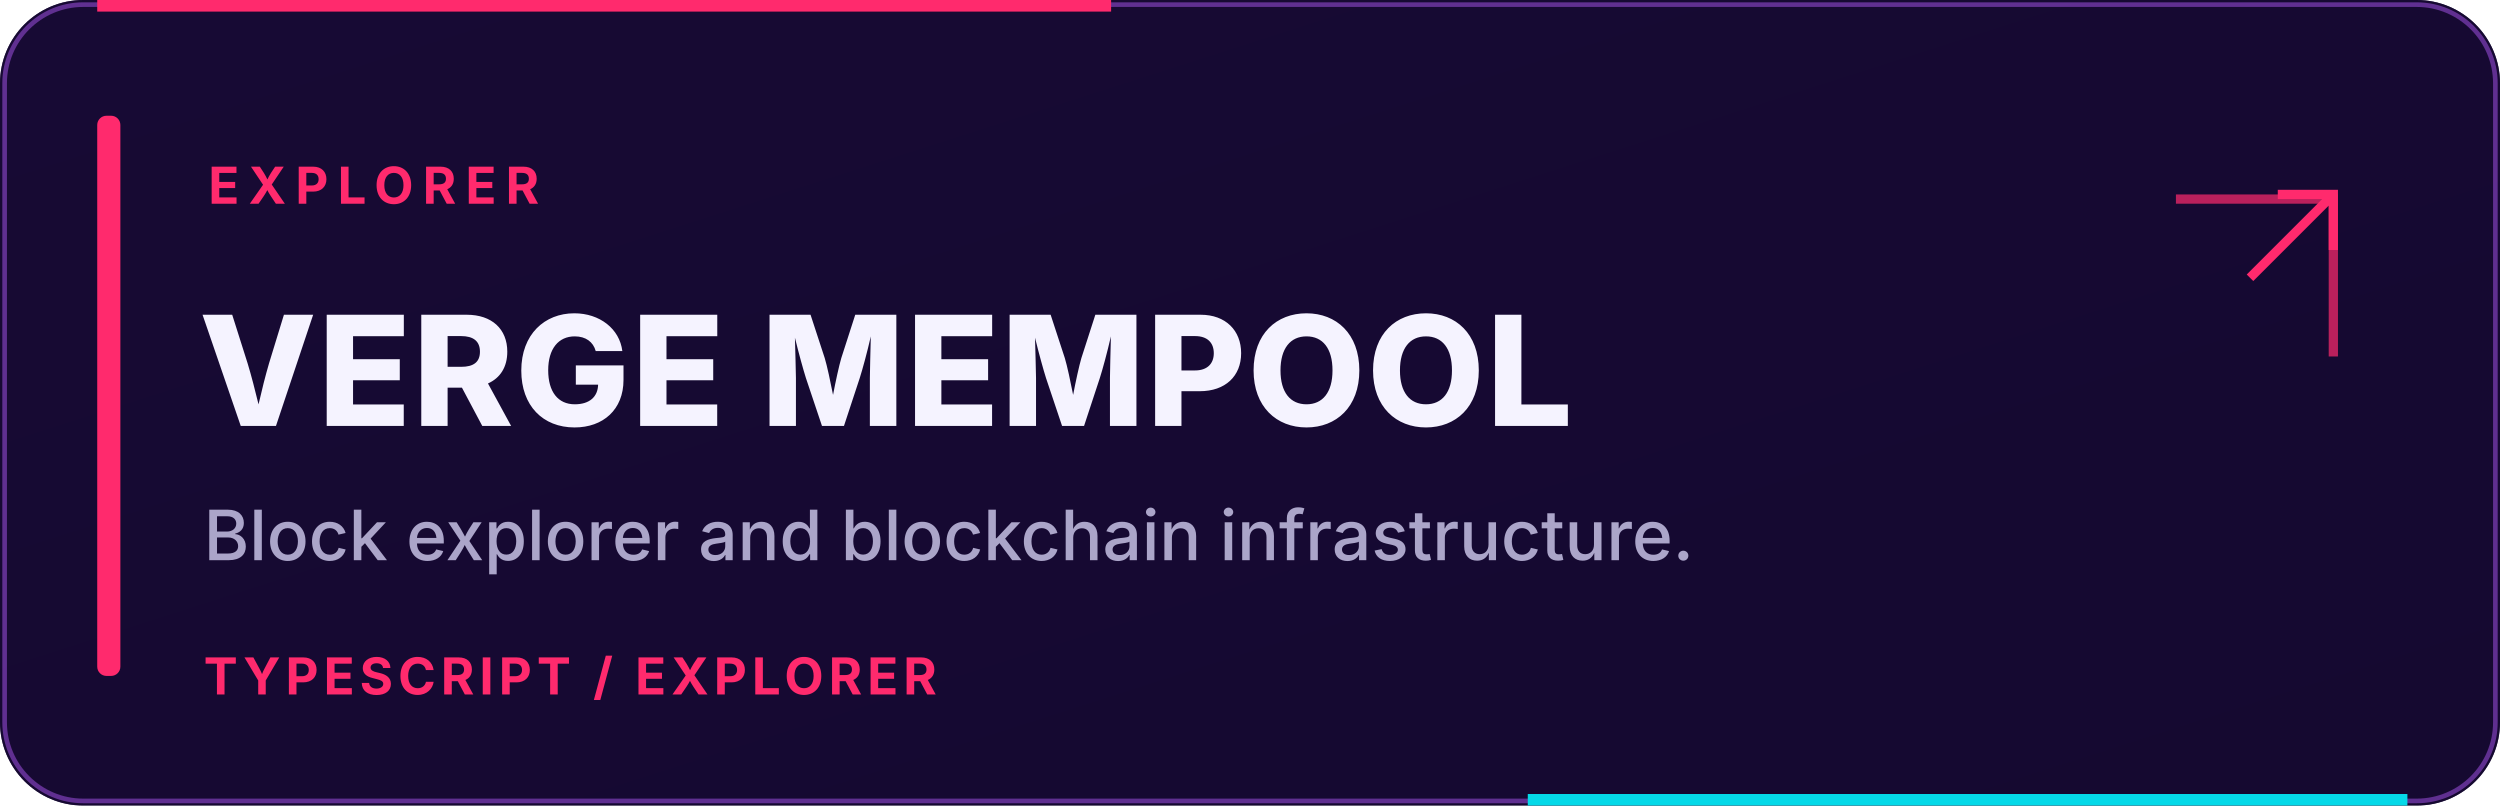
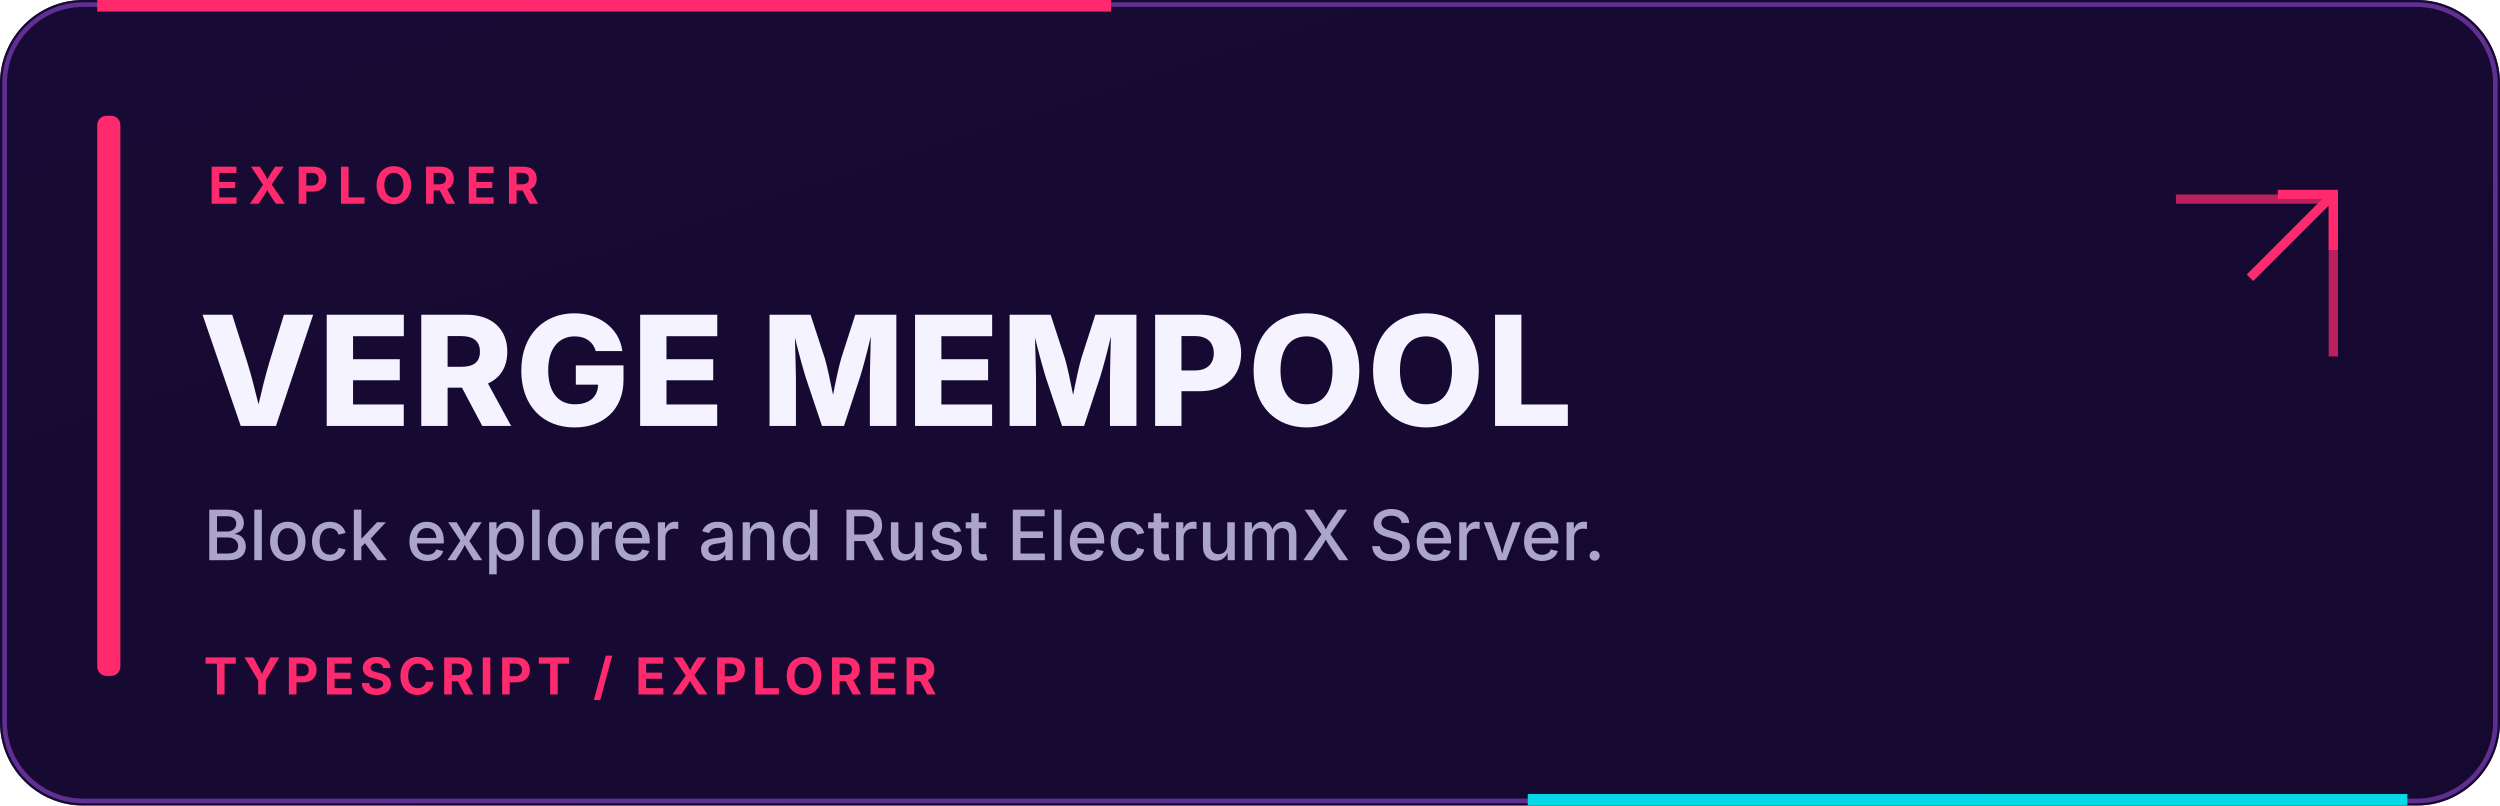
<svg xmlns="http://www.w3.org/2000/svg" width="540" height="174" viewBox="0 0 540 174" role="img">
  <defs>
    <linearGradient id="ground" x1="0" y1="0" x2="1" y2="1">
      <stop stop-color="#16082E" />
      <stop offset="1" stop-color="#0D0221" />
    </linearGradient>
    <linearGradient id="neon" x1="0" x2="1" y1="0" y2="0">
      <stop stop-color="#FF2A6D" />
      <stop offset=".5" stop-color="#9D4EDD" />
      <stop offset="1" stop-color="#05D9E8" />
    </linearGradient>
    <linearGradient id="sun" x1="0" y1="0" x2="0" y2="1">
      <stop stop-color="#FF9E00" />
      <stop offset=".5" stop-color="#FF2A6D" />
      <stop offset="1" stop-color="#9D4EDD" />
    </linearGradient>
    <clipPath id="frame">
      <rect width="540" height="174" rx="18" />
    </clipPath>
  </defs>
  <g clip-path="url(#frame)">
    <rect width="540" height="174" fill="url(#ground)" />
    <rect x="0" y="0" width="540" height="174" fill="#170B36" opacity=".72" />
    <rect x="21" y="25" width="5" height="121" rx="2" fill="#FF2A6D">
      <animate attributeName="opacity" values=".55;1;.55" dur="4s" repeatCount="indefinite" />
    </rect>
    <text x="45" y="44" fill="#FF2A6D" font-family="Inter,Arial,sans-serif" font-weight="750" font-size="11" letter-spacing="2">EXPLORER</text>
    <text x="43" y="92" fill="#F5F3FF" font-family="Inter,Arial,sans-serif" font-weight="800" font-size="33" letter-spacing="0.3">VERGE MEMPOOL</text>
-     <text x="44" y="121" fill="#ABA5C9" font-family="Inter,Arial,sans-serif" font-weight="450" font-size="15" letter-spacing="0">Block explorer and blockchain infrastructure.</text>
+     <text x="44" y="121" fill="#ABA5C9" font-family="Inter,Arial,sans-serif" font-weight="450" font-size="15" letter-spacing="0">Block explorer and Rust ElectrumX Server.</text>
    <text x="44" y="150" fill="#FF2A6D" font-family="Inter,Arial,sans-serif" font-weight="700" font-size="11" letter-spacing="1.1">TYPESCRIPT  /  EXPLORER</text>
    <path d="M 470 43 H 504 V 77" fill="none" stroke="#FF2A6D" stroke-width="2" opacity=".7" />
    <path d="M 486 60 L 504 42 M 492 42 H 504 V 54" fill="none" stroke="#FF2A6D" stroke-width="2" />
    <rect x="1" y="1" width="538" height="172" rx="17" fill="none" stroke="#9D4EDD" stroke-opacity=".55">
      <animate attributeName="stroke-opacity" values=".38;.7;.38" dur="6s" repeatCount="indefinite" />
    </rect>
    <path d="M 21 1 H 240" stroke="#FF2A6D" stroke-width="3">
      <animate attributeName="opacity" values=".6;1;.6" dur="5s" repeatCount="indefinite" />
    </path>
    <path d="M 330 173 H 520" stroke="#05D9E8" stroke-width="3">
      <animate attributeName="opacity" values="1;.6;1" dur="5.6s" repeatCount="indefinite" />
    </path>
  </g>
</svg>
